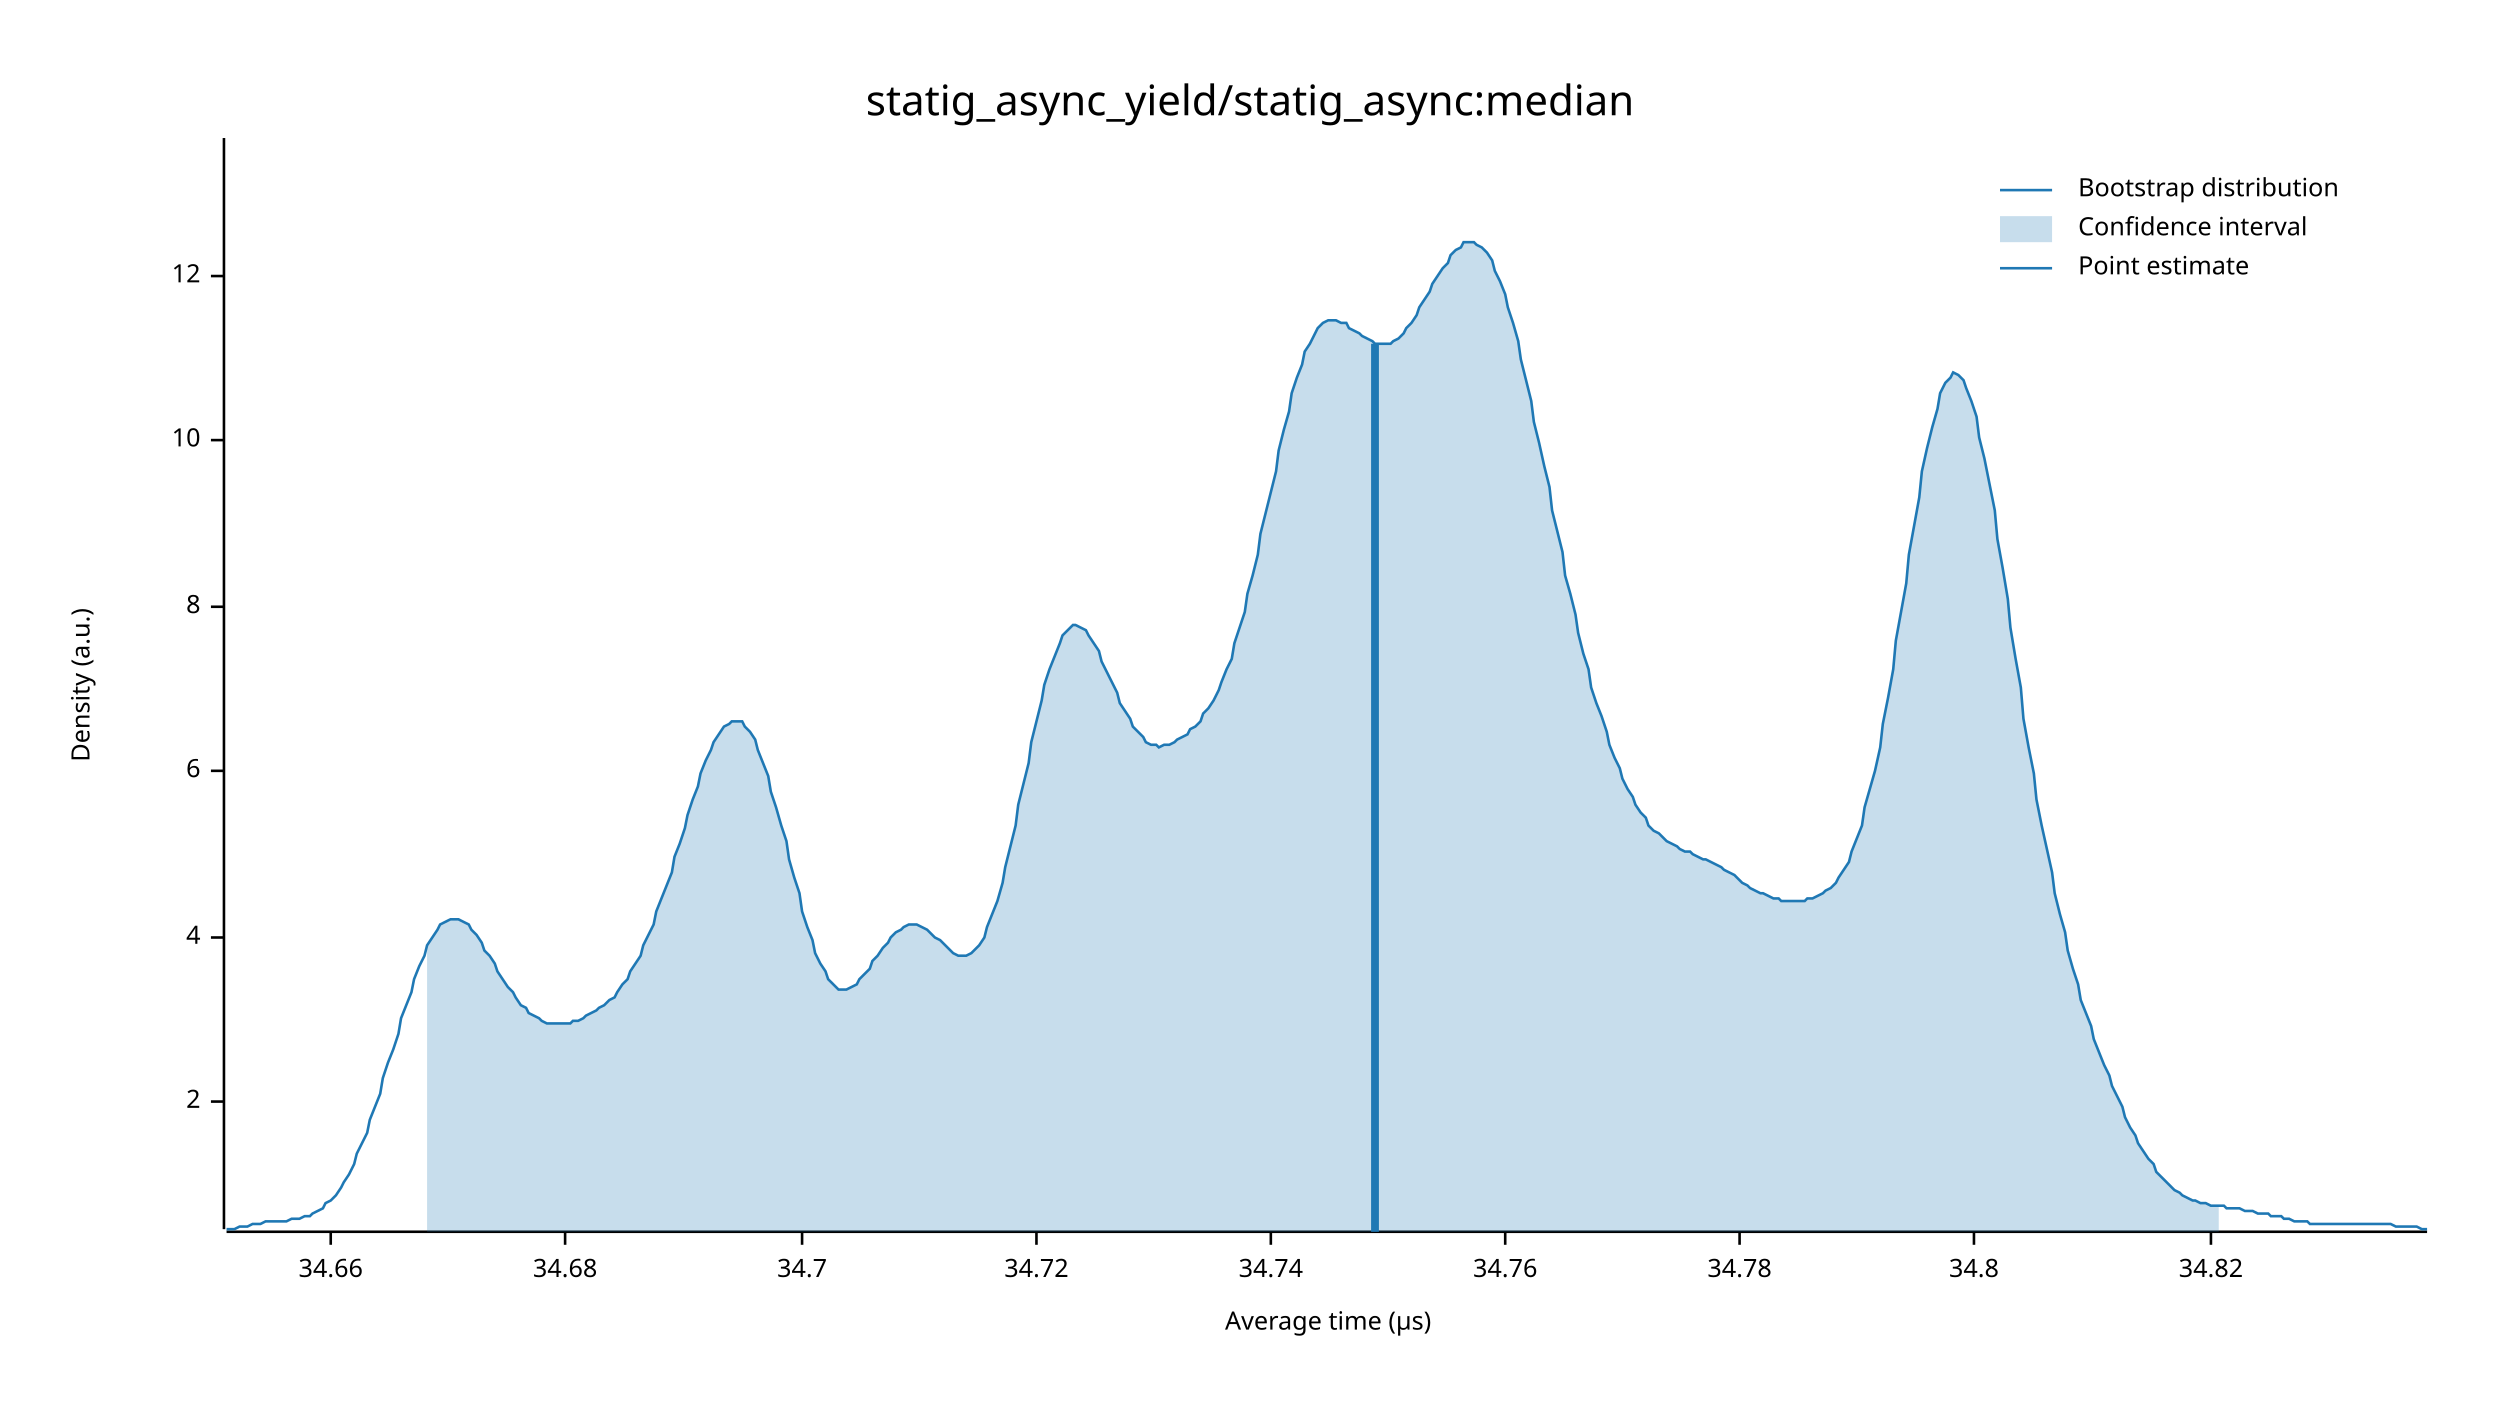
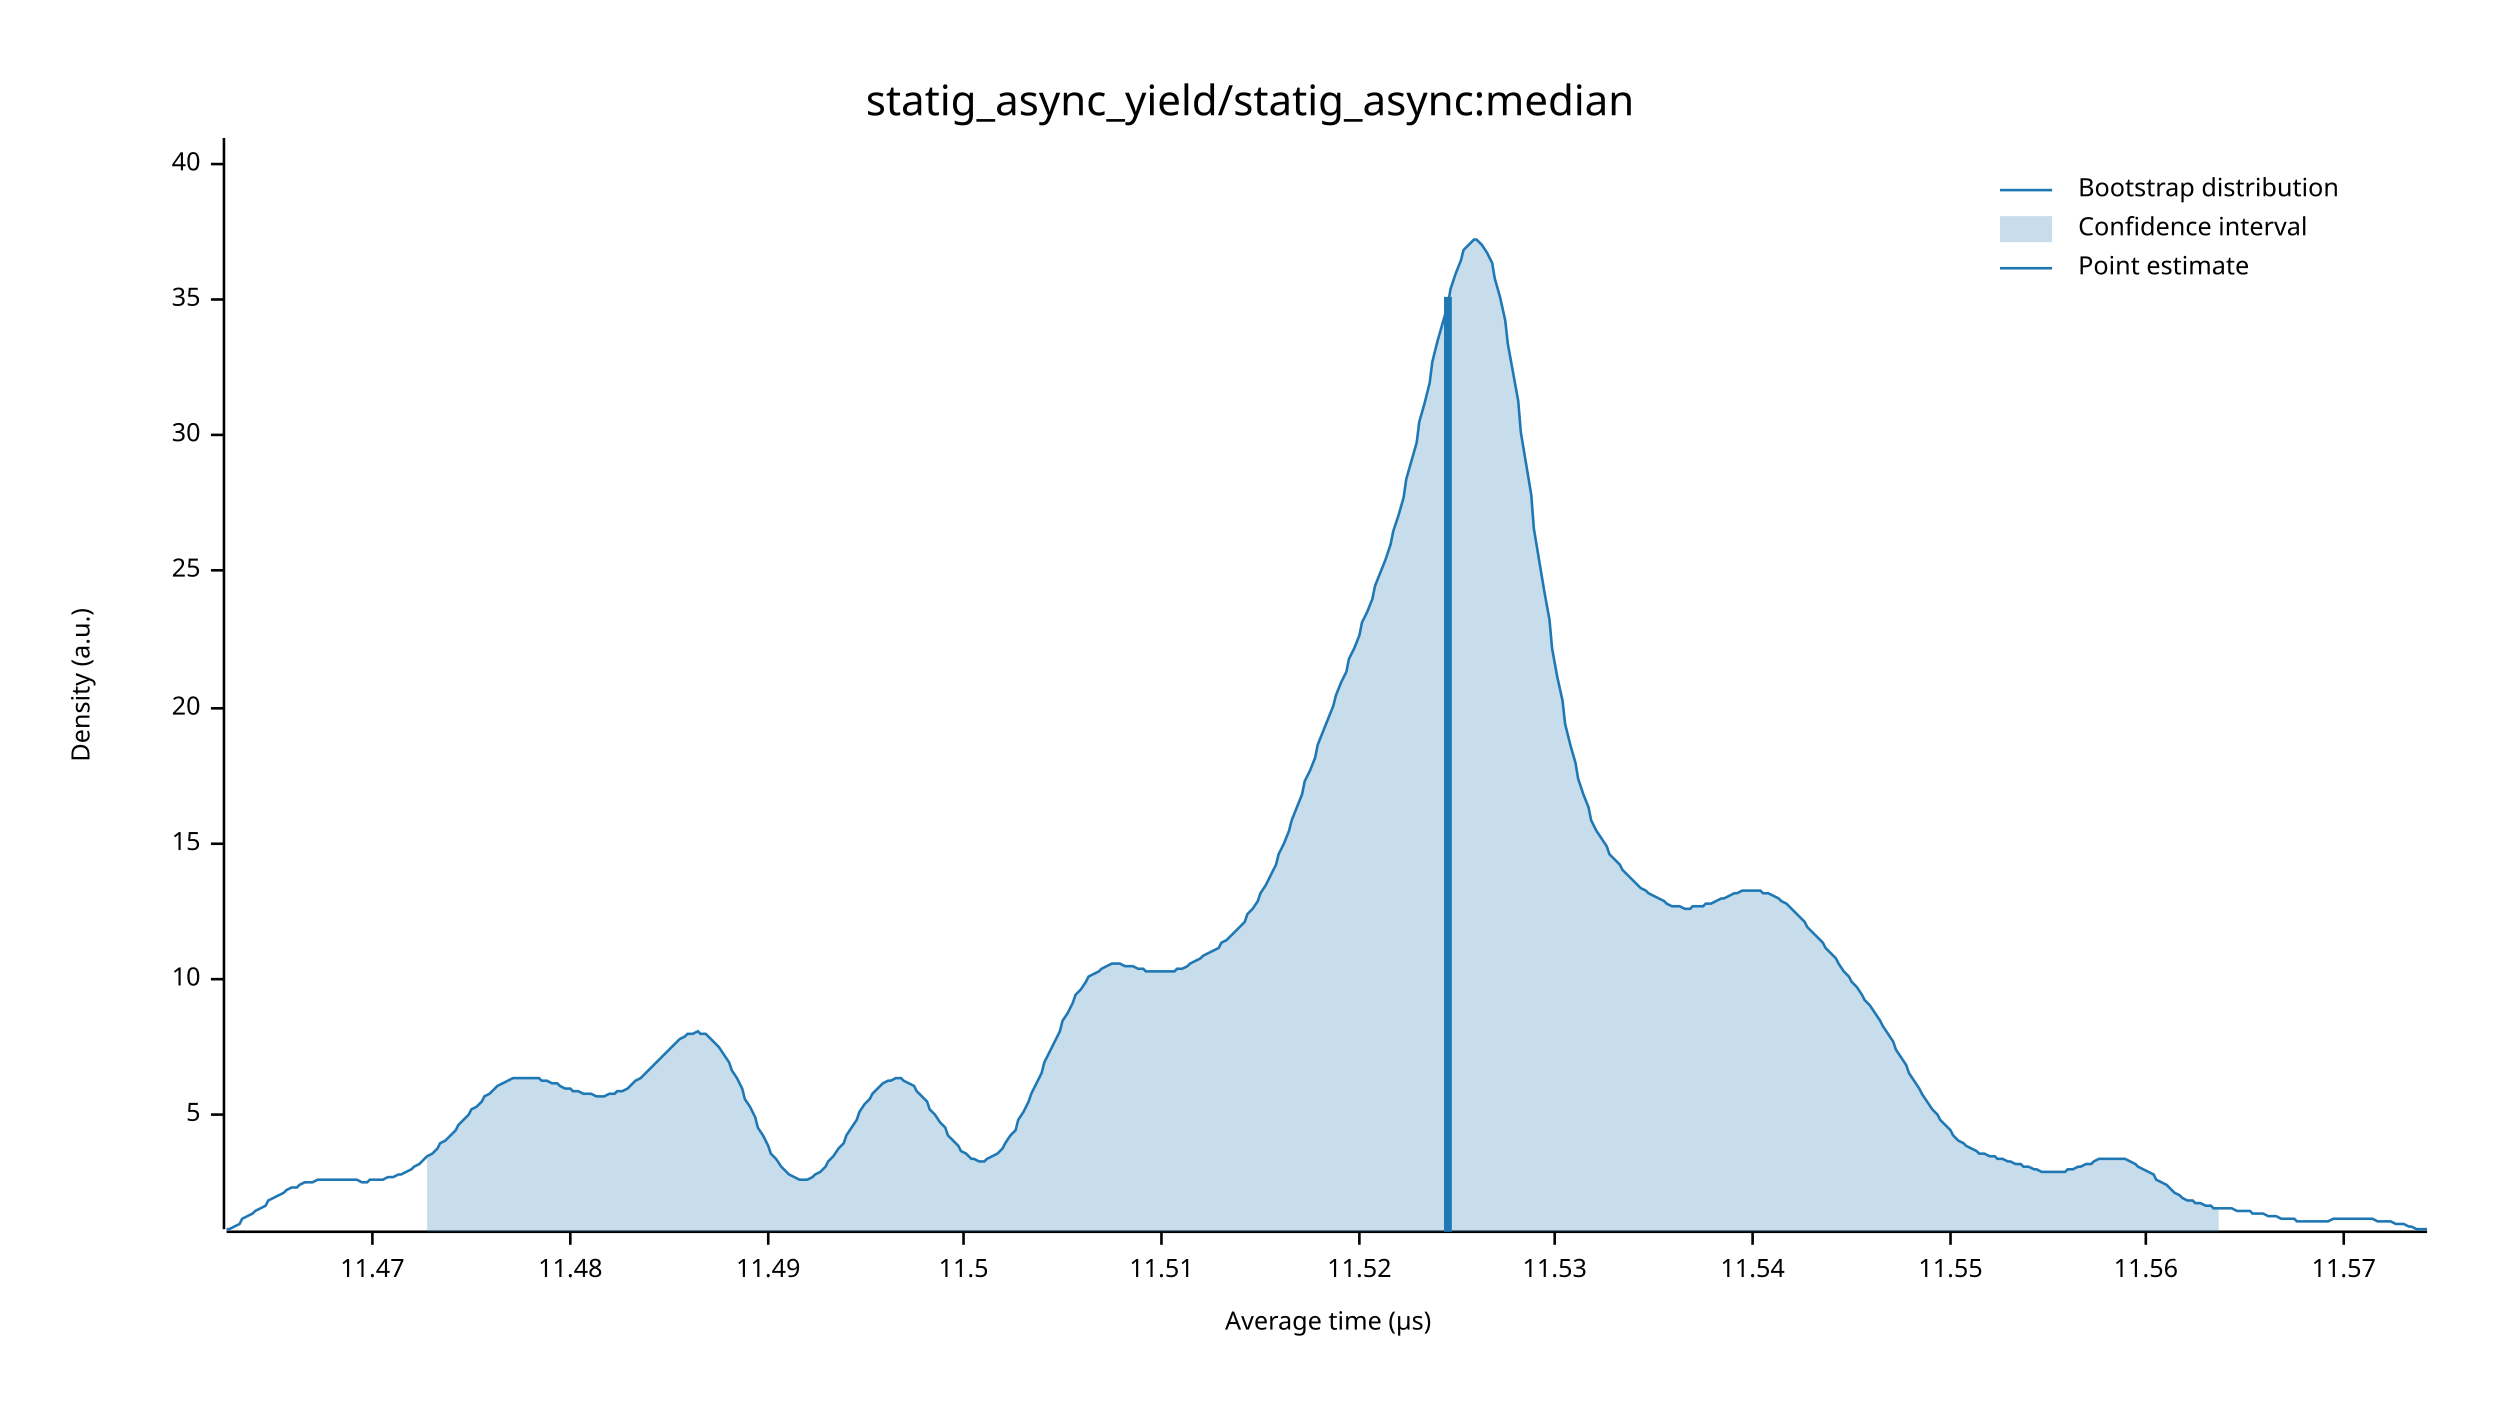
<svg xmlns="http://www.w3.org/2000/svg" width="960" height="540" viewBox="0 0 960 540">
  <text x="480" y="32" dy="0.76em" text-anchor="middle" font-family="sans-serif" font-size="16.129" opacity="1" fill="#000000">
statig_async_yield/statig_async:median
</text>
  <text x="27" y="263" dy="0.76em" text-anchor="middle" font-family="sans-serif" font-size="9.677" opacity="1" fill="#000000" transform="rotate(270, 27, 263)">
Density (a.u.)
</text>
  <text x="510" y="513" dy="-0.5ex" text-anchor="middle" font-family="sans-serif" font-size="9.677" opacity="1" fill="#000000">
Average time (µs)
</text>
  <polyline fill="none" opacity="1" stroke="#000000" stroke-width="1" points="86,53 86,472 " />
-   <text x="77" y="423" dy="0.5ex" text-anchor="end" font-family="sans-serif" font-size="9.677" opacity="1" fill="#000000">
- 2
+   <text x="77" y="428" dy="0.5ex" text-anchor="end" font-family="sans-serif" font-size="9.677" opacity="1" fill="#000000">
+ 5
</text>
-   <polyline fill="none" opacity="1" stroke="#000000" stroke-width="1" points="81,423 86,423 " />
-   <text x="77" y="360" dy="0.5ex" text-anchor="end" font-family="sans-serif" font-size="9.677" opacity="1" fill="#000000">
- 4
- </text>
-   <polyline fill="none" opacity="1" stroke="#000000" stroke-width="1" points="81,360 86,360 " />
-   <text x="77" y="296" dy="0.5ex" text-anchor="end" font-family="sans-serif" font-size="9.677" opacity="1" fill="#000000">
- 6
- </text>
-   <polyline fill="none" opacity="1" stroke="#000000" stroke-width="1" points="81,296 86,296 " />
-   <text x="77" y="233" dy="0.5ex" text-anchor="end" font-family="sans-serif" font-size="9.677" opacity="1" fill="#000000">
- 8
- </text>
-   <polyline fill="none" opacity="1" stroke="#000000" stroke-width="1" points="81,233 86,233 " />
-   <text x="77" y="169" dy="0.5ex" text-anchor="end" font-family="sans-serif" font-size="9.677" opacity="1" fill="#000000">
+   <polyline fill="none" opacity="1" stroke="#000000" stroke-width="1" points="81,428 86,428 " />
+   <text x="77" y="376" dy="0.5ex" text-anchor="end" font-family="sans-serif" font-size="9.677" opacity="1" fill="#000000">
10
</text>
-   <polyline fill="none" opacity="1" stroke="#000000" stroke-width="1" points="81,169 86,169 " />
-   <text x="77" y="106" dy="0.5ex" text-anchor="end" font-family="sans-serif" font-size="9.677" opacity="1" fill="#000000">
- 12
+   <polyline fill="none" opacity="1" stroke="#000000" stroke-width="1" points="81,376 86,376 " />
+   <text x="77" y="324" dy="0.5ex" text-anchor="end" font-family="sans-serif" font-size="9.677" opacity="1" fill="#000000">
+ 15
</text>
-   <polyline fill="none" opacity="1" stroke="#000000" stroke-width="1" points="81,106 86,106 " />
+   <polyline fill="none" opacity="1" stroke="#000000" stroke-width="1" points="81,324 86,324 " />
+   <text x="77" y="272" dy="0.5ex" text-anchor="end" font-family="sans-serif" font-size="9.677" opacity="1" fill="#000000">
+ 20
+ </text>
+   <polyline fill="none" opacity="1" stroke="#000000" stroke-width="1" points="81,272 86,272 " />
+   <text x="77" y="219" dy="0.5ex" text-anchor="end" font-family="sans-serif" font-size="9.677" opacity="1" fill="#000000">
+ 25
+ </text>
+   <polyline fill="none" opacity="1" stroke="#000000" stroke-width="1" points="81,219 86,219 " />
+   <text x="77" y="167" dy="0.5ex" text-anchor="end" font-family="sans-serif" font-size="9.677" opacity="1" fill="#000000">
+ 30
+ </text>
+   <polyline fill="none" opacity="1" stroke="#000000" stroke-width="1" points="81,167 86,167 " />
+   <text x="77" y="115" dy="0.5ex" text-anchor="end" font-family="sans-serif" font-size="9.677" opacity="1" fill="#000000">
+ 35
+ </text>
+   <polyline fill="none" opacity="1" stroke="#000000" stroke-width="1" points="81,115 86,115 " />
+   <text x="77" y="63" dy="0.5ex" text-anchor="end" font-family="sans-serif" font-size="9.677" opacity="1" fill="#000000">
+ 40
+ </text>
+   <polyline fill="none" opacity="1" stroke="#000000" stroke-width="1" points="81,63 86,63 " />
  <polyline fill="none" opacity="1" stroke="#000000" stroke-width="1" points="87,473 932,473 " />
-   <text x="127" y="483" dy="0.76em" text-anchor="middle" font-family="sans-serif" font-size="9.677" opacity="1" fill="#000000">
- 34.66
+   <text x="143" y="483" dy="0.76em" text-anchor="middle" font-family="sans-serif" font-size="9.677" opacity="1" fill="#000000">
+ 11.47
</text>
-   <polyline fill="none" opacity="1" stroke="#000000" stroke-width="1" points="127,473 127,478 " />
-   <text x="217" y="483" dy="0.76em" text-anchor="middle" font-family="sans-serif" font-size="9.677" opacity="1" fill="#000000">
- 34.68
+   <polyline fill="none" opacity="1" stroke="#000000" stroke-width="1" points="143,473 143,478 " />
+   <text x="219" y="483" dy="0.76em" text-anchor="middle" font-family="sans-serif" font-size="9.677" opacity="1" fill="#000000">
+ 11.48
</text>
-   <polyline fill="none" opacity="1" stroke="#000000" stroke-width="1" points="217,473 217,478 " />
-   <text x="308" y="483" dy="0.76em" text-anchor="middle" font-family="sans-serif" font-size="9.677" opacity="1" fill="#000000">
- 34.7
+   <polyline fill="none" opacity="1" stroke="#000000" stroke-width="1" points="219,473 219,478 " />
+   <text x="295" y="483" dy="0.76em" text-anchor="middle" font-family="sans-serif" font-size="9.677" opacity="1" fill="#000000">
+ 11.49
</text>
-   <polyline fill="none" opacity="1" stroke="#000000" stroke-width="1" points="308,473 308,478 " />
-   <text x="398" y="483" dy="0.76em" text-anchor="middle" font-family="sans-serif" font-size="9.677" opacity="1" fill="#000000">
- 34.72
+   <polyline fill="none" opacity="1" stroke="#000000" stroke-width="1" points="295,473 295,478 " />
+   <text x="370" y="483" dy="0.76em" text-anchor="middle" font-family="sans-serif" font-size="9.677" opacity="1" fill="#000000">
+ 11.5
</text>
-   <polyline fill="none" opacity="1" stroke="#000000" stroke-width="1" points="398,473 398,478 " />
-   <text x="488" y="483" dy="0.76em" text-anchor="middle" font-family="sans-serif" font-size="9.677" opacity="1" fill="#000000">
- 34.74
+   <polyline fill="none" opacity="1" stroke="#000000" stroke-width="1" points="370,473 370,478 " />
+   <text x="446" y="483" dy="0.76em" text-anchor="middle" font-family="sans-serif" font-size="9.677" opacity="1" fill="#000000">
+ 11.51
</text>
-   <polyline fill="none" opacity="1" stroke="#000000" stroke-width="1" points="488,473 488,478 " />
-   <text x="578" y="483" dy="0.76em" text-anchor="middle" font-family="sans-serif" font-size="9.677" opacity="1" fill="#000000">
- 34.76
+   <polyline fill="none" opacity="1" stroke="#000000" stroke-width="1" points="446,473 446,478 " />
+   <text x="522" y="483" dy="0.76em" text-anchor="middle" font-family="sans-serif" font-size="9.677" opacity="1" fill="#000000">
+ 11.52
</text>
-   <polyline fill="none" opacity="1" stroke="#000000" stroke-width="1" points="578,473 578,478 " />
-   <text x="668" y="483" dy="0.76em" text-anchor="middle" font-family="sans-serif" font-size="9.677" opacity="1" fill="#000000">
- 34.78
+   <polyline fill="none" opacity="1" stroke="#000000" stroke-width="1" points="522,473 522,478 " />
+   <text x="597" y="483" dy="0.76em" text-anchor="middle" font-family="sans-serif" font-size="9.677" opacity="1" fill="#000000">
+ 11.53
</text>
-   <polyline fill="none" opacity="1" stroke="#000000" stroke-width="1" points="668,473 668,478 " />
-   <text x="758" y="483" dy="0.76em" text-anchor="middle" font-family="sans-serif" font-size="9.677" opacity="1" fill="#000000">
- 34.8
+   <polyline fill="none" opacity="1" stroke="#000000" stroke-width="1" points="597,473 597,478 " />
+   <text x="673" y="483" dy="0.76em" text-anchor="middle" font-family="sans-serif" font-size="9.677" opacity="1" fill="#000000">
+ 11.54
</text>
-   <polyline fill="none" opacity="1" stroke="#000000" stroke-width="1" points="758,473 758,478 " />
-   <text x="849" y="483" dy="0.76em" text-anchor="middle" font-family="sans-serif" font-size="9.677" opacity="1" fill="#000000">
- 34.82
+   <polyline fill="none" opacity="1" stroke="#000000" stroke-width="1" points="673,473 673,478 " />
+   <text x="749" y="483" dy="0.76em" text-anchor="middle" font-family="sans-serif" font-size="9.677" opacity="1" fill="#000000">
+ 11.55
</text>
-   <polyline fill="none" opacity="1" stroke="#000000" stroke-width="1" points="849,473 849,478 " />
-   <polyline fill="none" opacity="1" stroke="#1F78B4" stroke-width="1" points="87,472 88,472 90,472 92,471 93,471 95,471 97,470 98,470 100,470 102,469 103,469 105,469 107,469 109,469 110,469 112,468 114,468 115,468 117,467 119,467 120,466 122,465 124,464 125,462 127,461 129,459 131,456 132,454 134,451 136,447 137,443 139,439 141,435 142,430 144,425 146,420 147,414 149,408 151,403 153,397 154,391 156,386 158,381 159,376 161,371 163,367 164,363 166,360 168,357 169,355 171,354 173,353 175,353 176,353 178,354 180,355 181,357 183,359 185,362 186,365 188,367 190,370 191,373 193,376 195,379 197,381 198,383 200,386 202,387 203,389 205,390 207,391 208,392 210,393 212,393 214,393 215,393 217,393 219,393 220,392 222,392 224,391 225,390 227,389 229,388 230,387 232,386 234,384 236,383 237,381 239,378 241,376 242,373 244,370 246,367 247,363 249,359 251,355 252,350 254,345 256,340 258,335 259,329 261,324 263,318 264,313 266,307 268,302 269,297 271,292 273,288 274,285 276,282 278,279 280,278 281,277 283,277 285,277 286,279 288,281 290,284 291,288 293,293 295,298 296,304 298,310 300,317 302,323 303,330 305,337 307,343 308,350 310,356 312,361 313,366 315,370 317,373 318,376 320,378 322,380 324,380 325,380 327,379 329,378 330,376 332,374 334,372 335,369 337,367 339,364 341,362 342,360 344,358 346,357 347,356 349,355 351,355 352,355 354,356 356,357 357,358 359,360 361,361 363,363 364,364 366,366 368,367 369,367 371,367 373,366 374,365 376,363 378,360 379,356 381,351 383,346 385,339 386,333 388,325 390,317 391,309 393,301 395,293 396,285 398,277 400,269 401,263 403,257 405,252 407,247 408,244 410,242 412,240 413,240 415,241 417,242 418,244 420,247 422,250 423,254 425,258 427,262 429,266 430,270 432,273 434,276 435,279 437,281 439,283 440,285 442,286 444,286 445,287 447,286 449,286 451,285 452,284 454,283 456,282 457,280 459,279 461,277 462,274 464,272 466,269 468,265 469,262 471,257 473,253 474,247 476,241 478,235 479,228 481,221 483,213 484,205 486,197 488,189 490,181 491,173 493,165 495,158 496,151 498,145 500,140 501,135 503,132 505,128 506,126 508,124 510,123 512,123 513,123 515,124 517,124 518,126 520,127 522,128 523,129 525,130 527,131 528,132 530,132 532,132 534,132 535,131 537,130 539,128 540,126 542,124 544,121 545,118 547,115 549,112 550,109 552,106 554,103 556,101 557,98 559,96 561,95 562,93 564,93 566,93 567,94 569,95 571,97 573,100 574,104 576,108 578,113 579,118 581,124 583,131 584,138 586,146 588,154 589,162 591,170 593,179 595,187 596,196 598,204 600,212 601,221 603,228 605,236 606,243 608,251 610,257 611,264 613,270 615,275 617,281 618,286 620,291 622,295 623,299 625,303 627,306 628,309 630,312 632,314 633,317 635,319 637,320 639,322 640,323 642,324 644,325 645,326 647,327 649,327 650,328 652,329 654,330 655,330 657,331 659,332 661,333 662,334 664,335 666,336 667,337 669,339 671,340 672,341 674,342 676,343 677,343 679,344 681,345 683,345 684,346 686,346 688,346 689,346 691,346 693,346 694,345 696,345 698,344 700,343 701,342 703,341 705,339 706,337 708,334 710,331 711,327 713,322 715,317 716,310 718,303 720,296 722,287 723,278 725,268 727,257 728,246 730,235 732,224 733,213 735,202 737,191 738,181 740,172 742,164 744,157 745,151 747,147 749,145 750,143 752,144 754,146 755,149 757,154 759,160 760,168 762,176 764,186 766,196 767,207 769,218 771,230 772,241 774,253 776,264 777,276 779,287 781,297 782,307 784,317 786,326 788,335 789,343 791,351 793,358 794,365 796,372 798,378 799,384 801,389 803,394 804,399 806,404 808,409 810,413 811,417 813,421 815,425 816,429 818,433 820,436 821,439 823,442 825,445 827,447 828,450 830,452 832,454 833,455 835,457 837,458 838,459 840,460 842,461 843,461 845,462 847,462 849,463 850,463 852,463 854,463 855,464 857,464 859,464 860,464 862,465 864,465 865,465 867,466 869,466 871,466 872,467 874,467 876,467 877,468 879,468 881,469 882,469 884,469 886,469 887,470 889,470 891,470 893,470 894,470 896,470 898,470 899,470 901,470 903,470 904,470 906,470 908,470 909,470 911,470 913,470 915,470 916,470 918,470 920,471 921,471 923,471 925,471 926,471 928,471 930,472 932,472 " />
-   <polygon opacity="0.25" fill="#1F78B4" points="164,363 166,360 168,357 169,355 171,354 173,353 175,353 176,353 178,354 180,355 181,357 183,359 185,362 186,365 188,367 190,370 191,373 193,376 195,379 197,381 198,383 200,386 202,387 203,389 205,390 207,391 208,392 210,393 212,393 214,393 215,393 217,393 219,393 220,392 222,392 224,391 225,390 227,389 229,388 230,387 232,386 234,384 236,383 237,381 239,378 241,376 242,373 244,370 246,367 247,363 249,359 251,355 252,350 254,345 256,340 258,335 259,329 261,324 263,318 264,313 266,307 268,302 269,297 271,292 273,288 274,285 276,282 278,279 280,278 281,277 283,277 285,277 286,279 288,281 290,284 291,288 293,293 295,298 296,304 298,310 300,317 302,323 303,330 305,337 307,343 308,350 310,356 312,361 313,366 315,370 317,373 318,376 320,378 322,380 324,380 325,380 327,379 329,378 330,376 332,374 334,372 335,369 337,367 339,364 341,362 342,360 344,358 346,357 347,356 349,355 351,355 352,355 354,356 356,357 357,358 359,360 361,361 363,363 364,364 366,366 368,367 369,367 371,367 373,366 374,365 376,363 378,360 379,356 381,351 383,346 385,339 386,333 388,325 390,317 391,309 393,301 395,293 396,285 398,277 400,269 401,263 403,257 405,252 407,247 408,244 410,242 412,240 413,240 415,241 417,242 418,244 420,247 422,250 423,254 425,258 427,262 429,266 430,270 432,273 434,276 435,279 437,281 439,283 440,285 442,286 444,286 445,287 447,286 449,286 451,285 452,284 454,283 456,282 457,280 459,279 461,277 462,274 464,272 466,269 468,265 469,262 471,257 473,253 474,247 476,241 478,235 479,228 481,221 483,213 484,205 486,197 488,189 490,181 491,173 493,165 495,158 496,151 498,145 500,140 501,135 503,132 505,128 506,126 508,124 510,123 512,123 513,123 515,124 517,124 518,126 520,127 522,128 523,129 525,130 527,131 528,132 530,132 532,132 534,132 535,131 537,130 539,128 540,126 542,124 544,121 545,118 547,115 549,112 550,109 552,106 554,103 556,101 557,98 559,96 561,95 562,93 564,93 566,93 567,94 569,95 571,97 573,100 574,104 576,108 578,113 579,118 581,124 583,131 584,138 586,146 588,154 589,162 591,170 593,179 595,187 596,196 598,204 600,212 601,221 603,228 605,236 606,243 608,251 610,257 611,264 613,270 615,275 617,281 618,286 620,291 622,295 623,299 625,303 627,306 628,309 630,312 632,314 633,317 635,319 637,320 639,322 640,323 642,324 644,325 645,326 647,327 649,327 650,328 652,329 654,330 655,330 657,331 659,332 661,333 662,334 664,335 666,336 667,337 669,339 671,340 672,341 674,342 676,343 677,343 679,344 681,345 683,345 684,346 686,346 688,346 689,346 691,346 693,346 694,345 696,345 698,344 700,343 701,342 703,341 705,339 706,337 708,334 710,331 711,327 713,322 715,317 716,310 718,303 720,296 722,287 723,278 725,268 727,257 728,246 730,235 732,224 733,213 735,202 737,191 738,181 740,172 742,164 744,157 745,151 747,147 749,145 750,143 752,144 754,146 755,149 757,154 759,160 760,168 762,176 764,186 766,196 767,207 769,218 771,230 772,241 774,253 776,264 777,276 779,287 781,297 782,307 784,317 786,326 788,335 789,343 791,351 793,358 794,365 796,372 798,378 799,384 801,389 803,394 804,399 806,404 808,409 810,413 811,417 813,421 815,425 816,429 818,433 820,436 821,439 823,442 825,445 827,447 828,450 830,452 832,454 833,455 835,457 837,458 838,459 840,460 842,461 843,461 845,462 847,462 849,463 850,463 852,463 852,473 164,473 " />
-   <polyline fill="none" opacity="1" stroke="#1F78B4" stroke-width="3" points="528,473 528,132 " />
+   <polyline fill="none" opacity="1" stroke="#000000" stroke-width="1" points="749,473 749,478 " />
+   <text x="824" y="483" dy="0.76em" text-anchor="middle" font-family="sans-serif" font-size="9.677" opacity="1" fill="#000000">
+ 11.56
+ </text>
+   <polyline fill="none" opacity="1" stroke="#000000" stroke-width="1" points="824,473 824,478 " />
+   <text x="900" y="483" dy="0.76em" text-anchor="middle" font-family="sans-serif" font-size="9.677" opacity="1" fill="#000000">
+ 11.57
+ </text>
+   <polyline fill="none" opacity="1" stroke="#000000" stroke-width="1" points="900,473 900,478 " />
+   <polyline fill="none" opacity="1" stroke="#1F78B4" stroke-width="1" points="87,472 88,472 90,471 92,470 93,468 95,467 97,466 98,465 100,464 102,463 103,461 105,460 107,459 109,458 110,457 112,456 114,456 115,455 117,454 119,454 120,454 122,453 124,453 125,453 127,453 129,453 131,453 132,453 134,453 136,453 137,453 139,454 141,454 142,453 144,453 146,453 147,453 149,452 151,452 153,451 154,451 156,450 158,449 159,448 161,447 163,445 164,444 166,443 168,441 169,439 171,438 173,436 175,434 176,432 178,430 180,428 181,426 183,425 185,423 186,421 188,420 190,418 191,417 193,416 195,415 197,414 198,414 200,414 202,414 203,414 205,414 207,414 208,415 210,415 212,416 214,416 215,417 217,418 219,418 220,419 222,419 224,420 225,420 227,420 229,421 230,421 232,421 234,420 236,420 237,419 239,419 241,418 242,417 244,415 246,414 247,413 249,411 251,409 252,408 254,406 256,404 258,402 259,401 261,399 263,398 264,397 266,397 268,396 269,397 271,397 273,399 274,400 276,402 278,405 280,408 281,411 283,414 285,418 286,422 288,425 290,429 291,433 293,436 295,440 296,443 298,445 300,448 302,450 303,451 305,452 307,453 308,453 310,453 312,452 313,451 315,450 317,448 318,446 320,444 322,441 324,439 325,436 327,433 329,430 330,427 332,424 334,422 335,420 337,418 339,416 341,415 342,415 344,414 346,414 347,415 349,416 351,417 352,419 354,421 356,423 357,426 359,428 361,431 363,433 364,436 366,438 368,440 369,442 371,443 373,445 374,445 376,446 378,446 379,445 381,444 383,443 385,441 386,439 388,436 390,434 391,430 393,427 395,423 396,420 398,416 400,412 401,408 403,404 405,400 407,396 408,392 410,389 412,385 413,382 415,380 417,377 418,375 420,374 422,373 423,372 425,371 427,370 429,370 430,370 432,371 434,371 435,371 437,372 439,372 440,373 442,373 444,373 445,373 447,373 449,373 451,373 452,372 454,372 456,371 457,370 459,369 461,368 462,367 464,366 466,365 468,364 469,362 471,361 473,359 474,358 476,356 478,354 479,351 481,349 483,346 484,343 486,340 488,336 490,332 491,328 493,324 495,319 496,315 498,310 500,305 501,300 503,296 505,291 506,286 508,281 510,276 512,271 513,267 515,262 517,258 518,253 520,249 522,244 523,239 525,235 527,230 528,225 530,220 532,215 534,209 535,204 537,198 539,191 540,184 542,177 544,170 545,162 547,155 549,147 550,139 552,131 554,124 556,117 557,111 559,105 561,100 562,96 564,94 566,92 567,92 569,94 571,97 573,101 574,107 576,114 578,123 579,132 581,143 583,154 584,166 586,178 588,190 589,203 591,215 593,227 595,238 596,249 598,260 600,269 601,278 603,286 605,293 606,299 608,305 610,310 611,315 613,319 615,322 617,325 618,328 620,330 622,332 623,334 625,336 627,338 628,339 630,341 632,342 633,343 635,344 637,345 639,346 640,347 642,348 644,348 645,348 647,349 649,349 650,348 652,348 654,348 655,347 657,347 659,346 661,345 662,345 664,344 666,343 667,343 669,342 671,342 672,342 674,342 676,342 677,343 679,343 681,344 683,345 684,346 686,347 688,349 689,350 691,352 693,354 694,356 696,358 698,360 700,362 701,364 703,366 705,368 706,370 708,373 710,375 711,377 713,379 715,382 716,384 718,386 720,389 722,392 723,394 725,397 727,400 728,403 730,406 732,409 733,412 735,415 737,418 738,420 740,423 742,426 744,428 745,430 747,432 749,434 750,436 752,438 754,439 755,440 757,441 759,442 760,443 762,443 764,444 766,444 767,445 769,445 771,446 772,446 774,447 776,447 777,448 779,448 781,449 782,449 784,450 786,450 788,450 789,450 791,450 793,450 794,449 796,449 798,448 799,448 801,447 803,447 804,446 806,445 808,445 810,445 811,445 813,445 815,445 816,445 818,446 820,447 821,448 823,449 825,450 827,451 828,453 830,454 832,455 833,456 835,458 837,459 838,460 840,461 842,461 843,462 845,462 847,463 849,463 850,464 852,464 854,464 855,464 857,464 859,465 860,465 862,465 864,465 865,466 867,466 869,466 871,467 872,467 874,467 876,468 877,468 879,468 881,468 882,469 884,469 886,469 887,469 889,469 891,469 893,469 894,469 896,468 898,468 899,468 901,468 903,468 904,468 906,468 908,468 909,468 911,468 913,469 915,469 916,469 918,469 920,470 921,470 923,470 925,471 926,471 928,472 930,472 932,472 " />
+   <polygon opacity="0.25" fill="#1F78B4" points="164,444 166,443 168,441 169,439 171,438 173,436 175,434 176,432 178,430 180,428 181,426 183,425 185,423 186,421 188,420 190,418 191,417 193,416 195,415 197,414 198,414 200,414 202,414 203,414 205,414 207,414 208,415 210,415 212,416 214,416 215,417 217,418 219,418 220,419 222,419 224,420 225,420 227,420 229,421 230,421 232,421 234,420 236,420 237,419 239,419 241,418 242,417 244,415 246,414 247,413 249,411 251,409 252,408 254,406 256,404 258,402 259,401 261,399 263,398 264,397 266,397 268,396 269,397 271,397 273,399 274,400 276,402 278,405 280,408 281,411 283,414 285,418 286,422 288,425 290,429 291,433 293,436 295,440 296,443 298,445 300,448 302,450 303,451 305,452 307,453 308,453 310,453 312,452 313,451 315,450 317,448 318,446 320,444 322,441 324,439 325,436 327,433 329,430 330,427 332,424 334,422 335,420 337,418 339,416 341,415 342,415 344,414 346,414 347,415 349,416 351,417 352,419 354,421 356,423 357,426 359,428 361,431 363,433 364,436 366,438 368,440 369,442 371,443 373,445 374,445 376,446 378,446 379,445 381,444 383,443 385,441 386,439 388,436 390,434 391,430 393,427 395,423 396,420 398,416 400,412 401,408 403,404 405,400 407,396 408,392 410,389 412,385 413,382 415,380 417,377 418,375 420,374 422,373 423,372 425,371 427,370 429,370 430,370 432,371 434,371 435,371 437,372 439,372 440,373 442,373 444,373 445,373 447,373 449,373 451,373 452,372 454,372 456,371 457,370 459,369 461,368 462,367 464,366 466,365 468,364 469,362 471,361 473,359 474,358 476,356 478,354 479,351 481,349 483,346 484,343 486,340 488,336 490,332 491,328 493,324 495,319 496,315 498,310 500,305 501,300 503,296 505,291 506,286 508,281 510,276 512,271 513,267 515,262 517,258 518,253 520,249 522,244 523,239 525,235 527,230 528,225 530,220 532,215 534,209 535,204 537,198 539,191 540,184 542,177 544,170 545,162 547,155 549,147 550,139 552,131 554,124 556,117 557,111 559,105 561,100 562,96 564,94 566,92 567,92 569,94 571,97 573,101 574,107 576,114 578,123 579,132 581,143 583,154 584,166 586,178 588,190 589,203 591,215 593,227 595,238 596,249 598,260 600,269 601,278 603,286 605,293 606,299 608,305 610,310 611,315 613,319 615,322 617,325 618,328 620,330 622,332 623,334 625,336 627,338 628,339 630,341 632,342 633,343 635,344 637,345 639,346 640,347 642,348 644,348 645,348 647,349 649,349 650,348 652,348 654,348 655,347 657,347 659,346 661,345 662,345 664,344 666,343 667,343 669,342 671,342 672,342 674,342 676,342 677,343 679,343 681,344 683,345 684,346 686,347 688,349 689,350 691,352 693,354 694,356 696,358 698,360 700,362 701,364 703,366 705,368 706,370 708,373 710,375 711,377 713,379 715,382 716,384 718,386 720,389 722,392 723,394 725,397 727,400 728,403 730,406 732,409 733,412 735,415 737,418 738,420 740,423 742,426 744,428 745,430 747,432 749,434 750,436 752,438 754,439 755,440 757,441 759,442 760,443 762,443 764,444 766,444 767,445 769,445 771,446 772,446 774,447 776,447 777,448 779,448 781,449 782,449 784,450 786,450 788,450 789,450 791,450 793,450 794,449 796,449 798,448 799,448 801,447 803,447 804,446 806,445 808,445 810,445 811,445 813,445 815,445 816,445 818,446 820,447 821,448 823,449 825,450 827,451 828,453 830,454 832,455 833,456 835,458 837,459 838,460 840,461 842,461 843,462 845,462 847,463 849,463 850,464 852,464 852,473 164,473 " />
+   <polyline fill="none" opacity="1" stroke="#1F78B4" stroke-width="3" points="556,473 556,114 " />
  <text x="798" y="68" dy="0.76em" text-anchor="start" font-family="sans-serif" font-size="9.677" opacity="1" fill="#000000">
Bootstrap distribution
</text>
  <text x="798" y="83" dy="0.76em" text-anchor="start" font-family="sans-serif" font-size="9.677" opacity="1" fill="#000000">
Confidence interval
</text>
  <text x="798" y="98" dy="0.76em" text-anchor="start" font-family="sans-serif" font-size="9.677" opacity="1" fill="#000000">
Point estimate
</text>
  <polyline fill="none" opacity="1" stroke="#1F78B4" stroke-width="1" points="768,73 788,73 " />
  <rect x="768" y="83" width="20" height="10" opacity="0.25" fill="#1F78B4" stroke="none" />
  <polyline fill="none" opacity="1" stroke="#1F78B4" stroke-width="1" points="768,103 788,103 " />
</svg>
